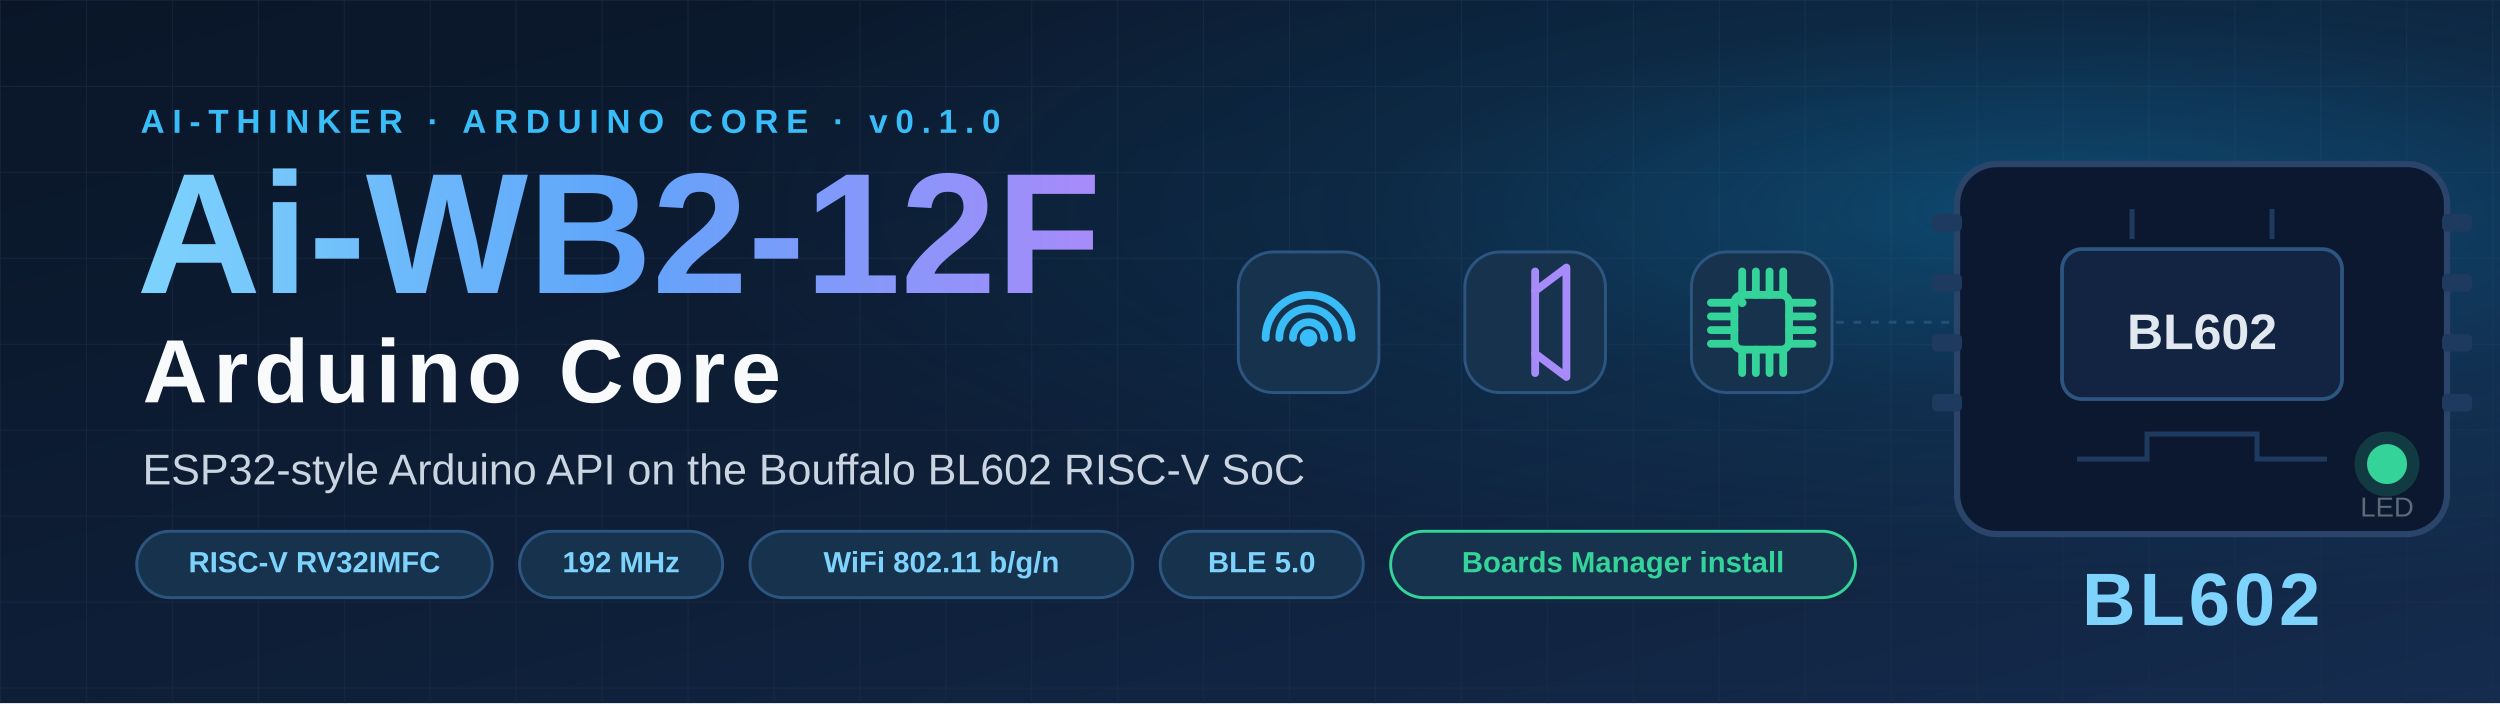
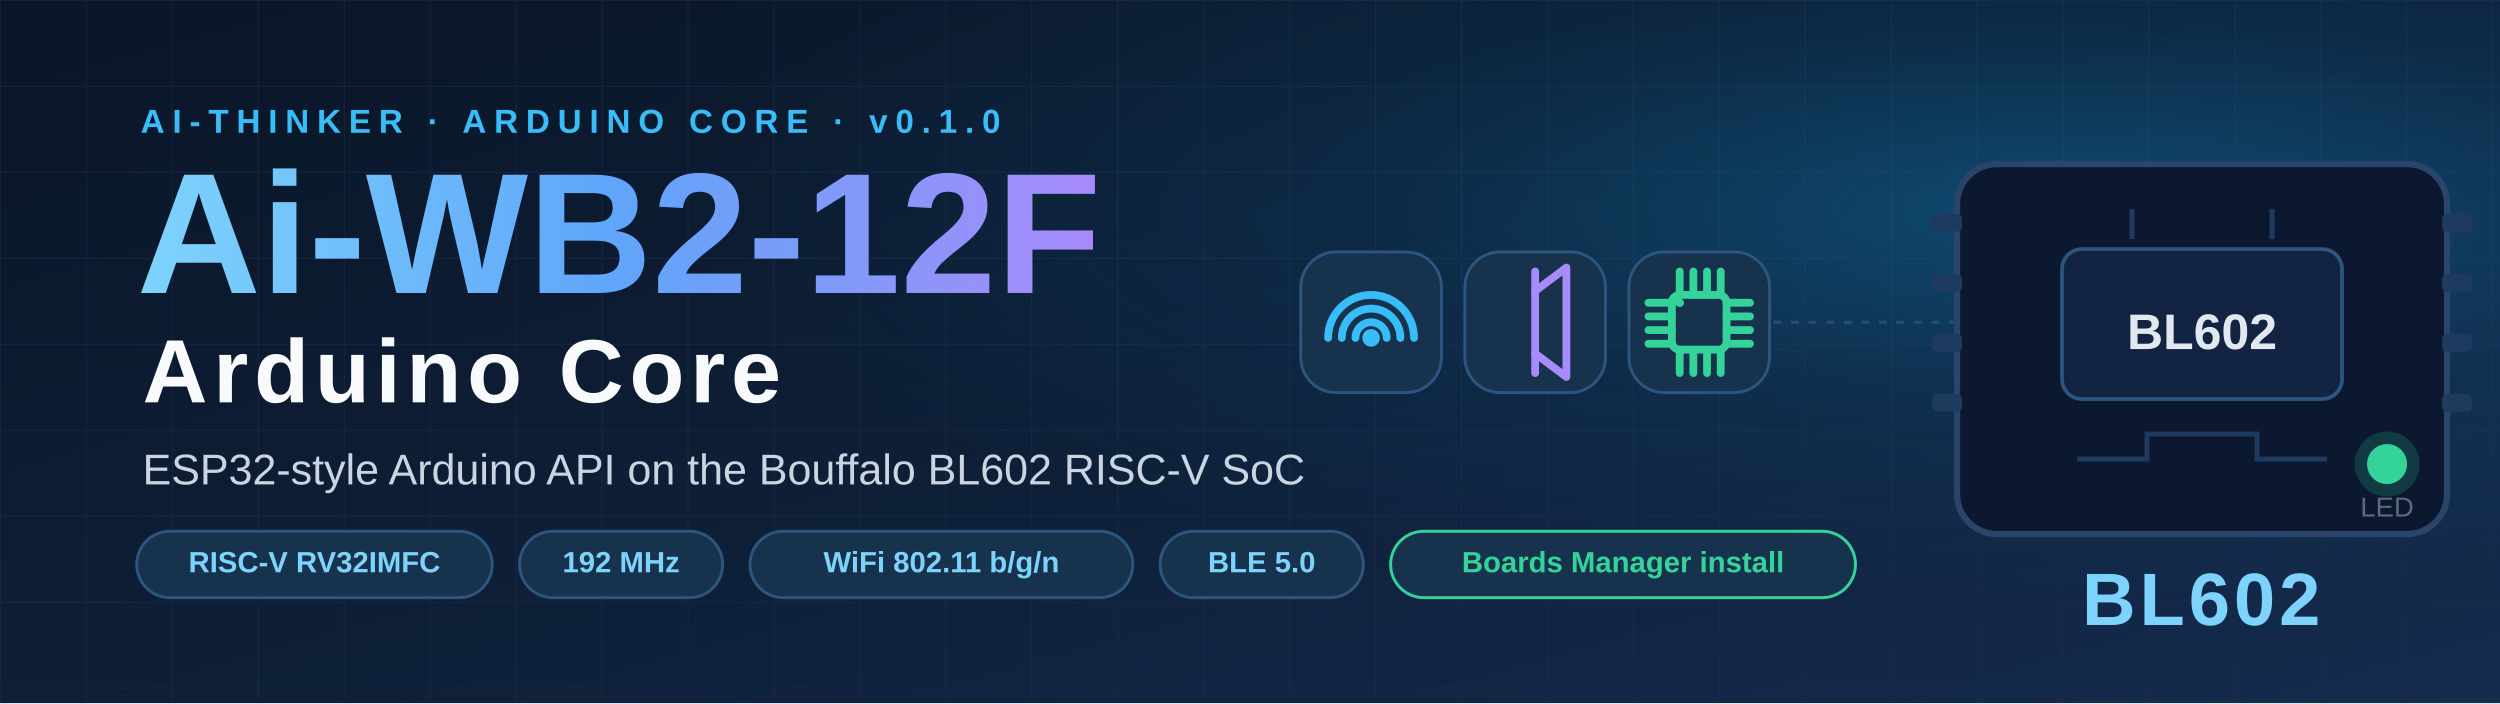
<svg xmlns="http://www.w3.org/2000/svg" width="1280" height="360" viewBox="0 0 1280 360" role="img" aria-label="Ai-WB2-12F Arduino Core — Bouffalo BL602 RISC-V SoC, 192 MHz, WiFi + BLE">
  <defs>
    <linearGradient id="bg" x1="0" y1="0" x2="1" y2="1">
      <stop offset="0" stop-color="#0a1628" />
      <stop offset="0.55" stop-color="#0e1f38" />
      <stop offset="1" stop-color="#152c4f" />
    </linearGradient>
    <radialGradient id="glow" cx="0.82" cy="0.30" r="0.55">
      <stop offset="0" stop-color="#0ea5e9" stop-opacity="0.32" />
      <stop offset="0.5" stop-color="#0ea5e9" stop-opacity="0.09" />
      <stop offset="1" stop-color="#0ea5e9" stop-opacity="0" />
    </radialGradient>
    <linearGradient id="titleGrad" x1="0" y1="0" x2="1" y2="0">
      <stop offset="0" stop-color="#7dd3fc" />
      <stop offset="0.5" stop-color="#60a5fa" />
      <stop offset="1" stop-color="#a78bfa" />
    </linearGradient>
    <pattern id="grid" width="44" height="44" patternUnits="userSpaceOnUse">
      <path d="M44 0H0V44" fill="none" stroke="#1c2e47" stroke-width="1" stroke-opacity="0.55" />
    </pattern>
  </defs>
  <rect width="1280" height="360" fill="url(#bg)" />
  <rect width="1280" height="360" fill="url(#grid)" />
  <rect width="1280" height="360" fill="url(#glow)" />
  <text x="72" y="68" font-family="'Segoe UI', 'Helvetica Neue', Arial, sans-serif" font-size="17" font-weight="600" letter-spacing="4" fill="#38bdf8">
    AI-THINKER · ARDUINO CORE · v0.1.0
  </text>
  <text x="70" y="150" font-family="'Segoe UI', 'Helvetica Neue', Arial, sans-serif" font-size="88" font-weight="800" fill="url(#titleGrad)">
    Ai-WB2-12F
  </text>
  <text x="73" y="206" font-family="'Segoe UI', 'Helvetica Neue', Arial, sans-serif" font-size="46" font-weight="800" letter-spacing="3" fill="#f8fafc">
    Arduino Core
  </text>
  <text x="73" y="248" font-family="'Segoe UI', 'Helvetica Neue', Arial, sans-serif" font-size="22" fill="#cbd5e1">
    ESP32-style Arduino API on the Bouffalo BL602 RISC-V SoC
  </text>
-   <g transform="translate(634 129)">
+   <g transform="translate(666 129)">
    <rect width="72" height="72" rx="18" fill="#17324d" stroke="#2c5580" stroke-width="1.5" />
    <circle cx="36" cy="44" r="4.5" fill="#38bdf8" />
    <path d="M28 44 A8 8 0 0 1 44 44" fill="none" stroke="#38bdf8" stroke-width="4" stroke-linecap="round" />
    <path d="M21 44 A15 15 0 0 1 51 44" fill="none" stroke="#38bdf8" stroke-width="4" stroke-linecap="round" />
    <path d="M14 44 A22 22 0 0 1 58 44" fill="none" stroke="#38bdf8" stroke-width="4" stroke-linecap="round" />
  </g>
  <g transform="translate(750 129)">
    <rect width="72" height="72" rx="18" fill="#17324d" stroke="#2c5580" stroke-width="1.5" />
    <path d="M36 10 L36 62" stroke="#a78bfa" stroke-width="4" stroke-linecap="round" />
    <path d="M36 20 L52 8 L52 64 L36 52" fill="none" stroke="#a78bfa" stroke-width="4" stroke-linecap="round" stroke-linejoin="round" />
  </g>
-   <g transform="translate(866 129)">
+   <g transform="translate(834 129)">
    <rect width="72" height="72" rx="18" fill="#17324d" stroke="#2c5580" stroke-width="1.5" />
    <circle cx="26" cy="26" r="2.2" fill="#34d399" />
    <rect x="22" y="22" width="28" height="28" rx="4" fill="none" stroke="#34d399" stroke-width="4" />
    <path d="M26 22 V10 M33 22 V10 M40 22 V10 M47 22 V10" fill="none" stroke="#34d399" stroke-width="4" stroke-linecap="round" />
    <path d="M26 50 V62 M33 50 V62 M40 50 V62 M47 50 V62" fill="none" stroke="#34d399" stroke-width="4" stroke-linecap="round" />
    <path d="M22 26 H10 M22 33 H10 M22 40 H10 M22 47 H10" fill="none" stroke="#34d399" stroke-width="4" stroke-linecap="round" />
    <path d="M50 26 H62 M50 33 H62 M50 40 H62 M50 47 H62" fill="none" stroke="#34d399" stroke-width="4" stroke-linecap="round" />
  </g>
-   <path d="M 940 165 H 1002" stroke="#2c5580" stroke-width="1.5" stroke-dasharray="4 5" opacity="0.8" />
+   <path d="M 908 165 H 1002" stroke="#2c5580" stroke-width="1.5" stroke-dasharray="4 5" opacity="0.8" />
  <g font-family="'Segoe UI', 'Helvetica Neue', Arial, sans-serif" font-size="15" font-weight="600">
    <rect x="70" y="272" width="182" height="34" rx="17" fill="#17324d" stroke="#2c5580" stroke-width="1.5" />
    <text x="161" y="293" text-anchor="middle" fill="#7dd3fc">RISC-V RV32IMFC</text>
    <rect x="266" y="272" width="104" height="34" rx="17" fill="#17324d" stroke="#2c5580" stroke-width="1.5" />
    <text x="318" y="293" text-anchor="middle" fill="#7dd3fc">192 MHz</text>
    <rect x="384" y="272" width="196" height="34" rx="17" fill="#17324d" stroke="#2c5580" stroke-width="1.5" />
    <text x="482" y="293" text-anchor="middle" fill="#7dd3fc">WiFi 802.11 b/g/n</text>
    <rect x="594" y="272" width="104" height="34" rx="17" fill="#17324d" stroke="#2c5580" stroke-width="1.5" />
    <text x="646" y="293" text-anchor="middle" fill="#7dd3fc">BLE 5.0</text>
    <rect x="712" y="272" width="238" height="34" rx="17" fill="#17324d" stroke="#34d399" stroke-width="1.5" />
    <text x="831" y="293" text-anchor="middle" fill="#34d399">Boards Manager install</text>
  </g>
  <g transform="translate(1002 84) scale(1.28)">
    <rect width="196" height="148" rx="16" fill="#0b1830" stroke="#2a4569" stroke-width="2.5" />
    <g fill="#1e3a5f">
      <rect x="-10" y="20" width="12" height="7" rx="2" />
      <rect x="-10" y="44" width="12" height="7" rx="2" />
      <rect x="-10" y="68" width="12" height="7" rx="2" />
      <rect x="-10" y="92" width="12" height="7" rx="2" />
    </g>
    <g fill="#1e3a5f">
      <rect x="194" y="20" width="12" height="7" rx="2" />
      <rect x="194" y="44" width="12" height="7" rx="2" />
      <rect x="194" y="68" width="12" height="7" rx="2" />
      <rect x="194" y="92" width="12" height="7" rx="2" />
    </g>
    <rect x="42" y="34" width="112" height="60" rx="8" fill="#122441" stroke="#2c5580" stroke-width="1.5" />
    <text x="98" y="74" text-anchor="middle" font-family="'Segoe UI', 'Helvetica Neue', Arial, sans-serif" font-size="20" font-weight="700" fill="#e2e8f0">BL602</text>
    <path d="M48 118 H76 V108 H120 V118 H148" fill="none" stroke="#1e3a5f" stroke-width="2" />
    <path d="M70 18 V30" stroke="#1e3a5f" stroke-width="2" />
    <path d="M126 18 V30" stroke="#1e3a5f" stroke-width="2" />
    <circle cx="172" cy="120" r="8" fill="#34d399">
      <animate attributeName="opacity" values="1;0.15;1" dur="1.4s" repeatCount="indefinite" />
    </circle>
    <circle cx="172" cy="120" r="13" fill="#34d399" opacity="0.18">
      <animate attributeName="opacity" values="0.22;0.05;0.22" dur="1.4s" repeatCount="indefinite" />
    </circle>
    <text x="172" y="141" text-anchor="middle" font-family="'Segoe UI', 'Helvetica Neue', Arial, sans-serif" font-size="11" fill="#5c6b7a">LED</text>
  </g>
  <text x="1127" y="320" text-anchor="middle" font-family="'Segoe UI', 'Helvetica Neue', Arial, sans-serif" font-size="38" font-weight="800" letter-spacing="2" fill="#7dd3fc">BL602</text>
</svg>
